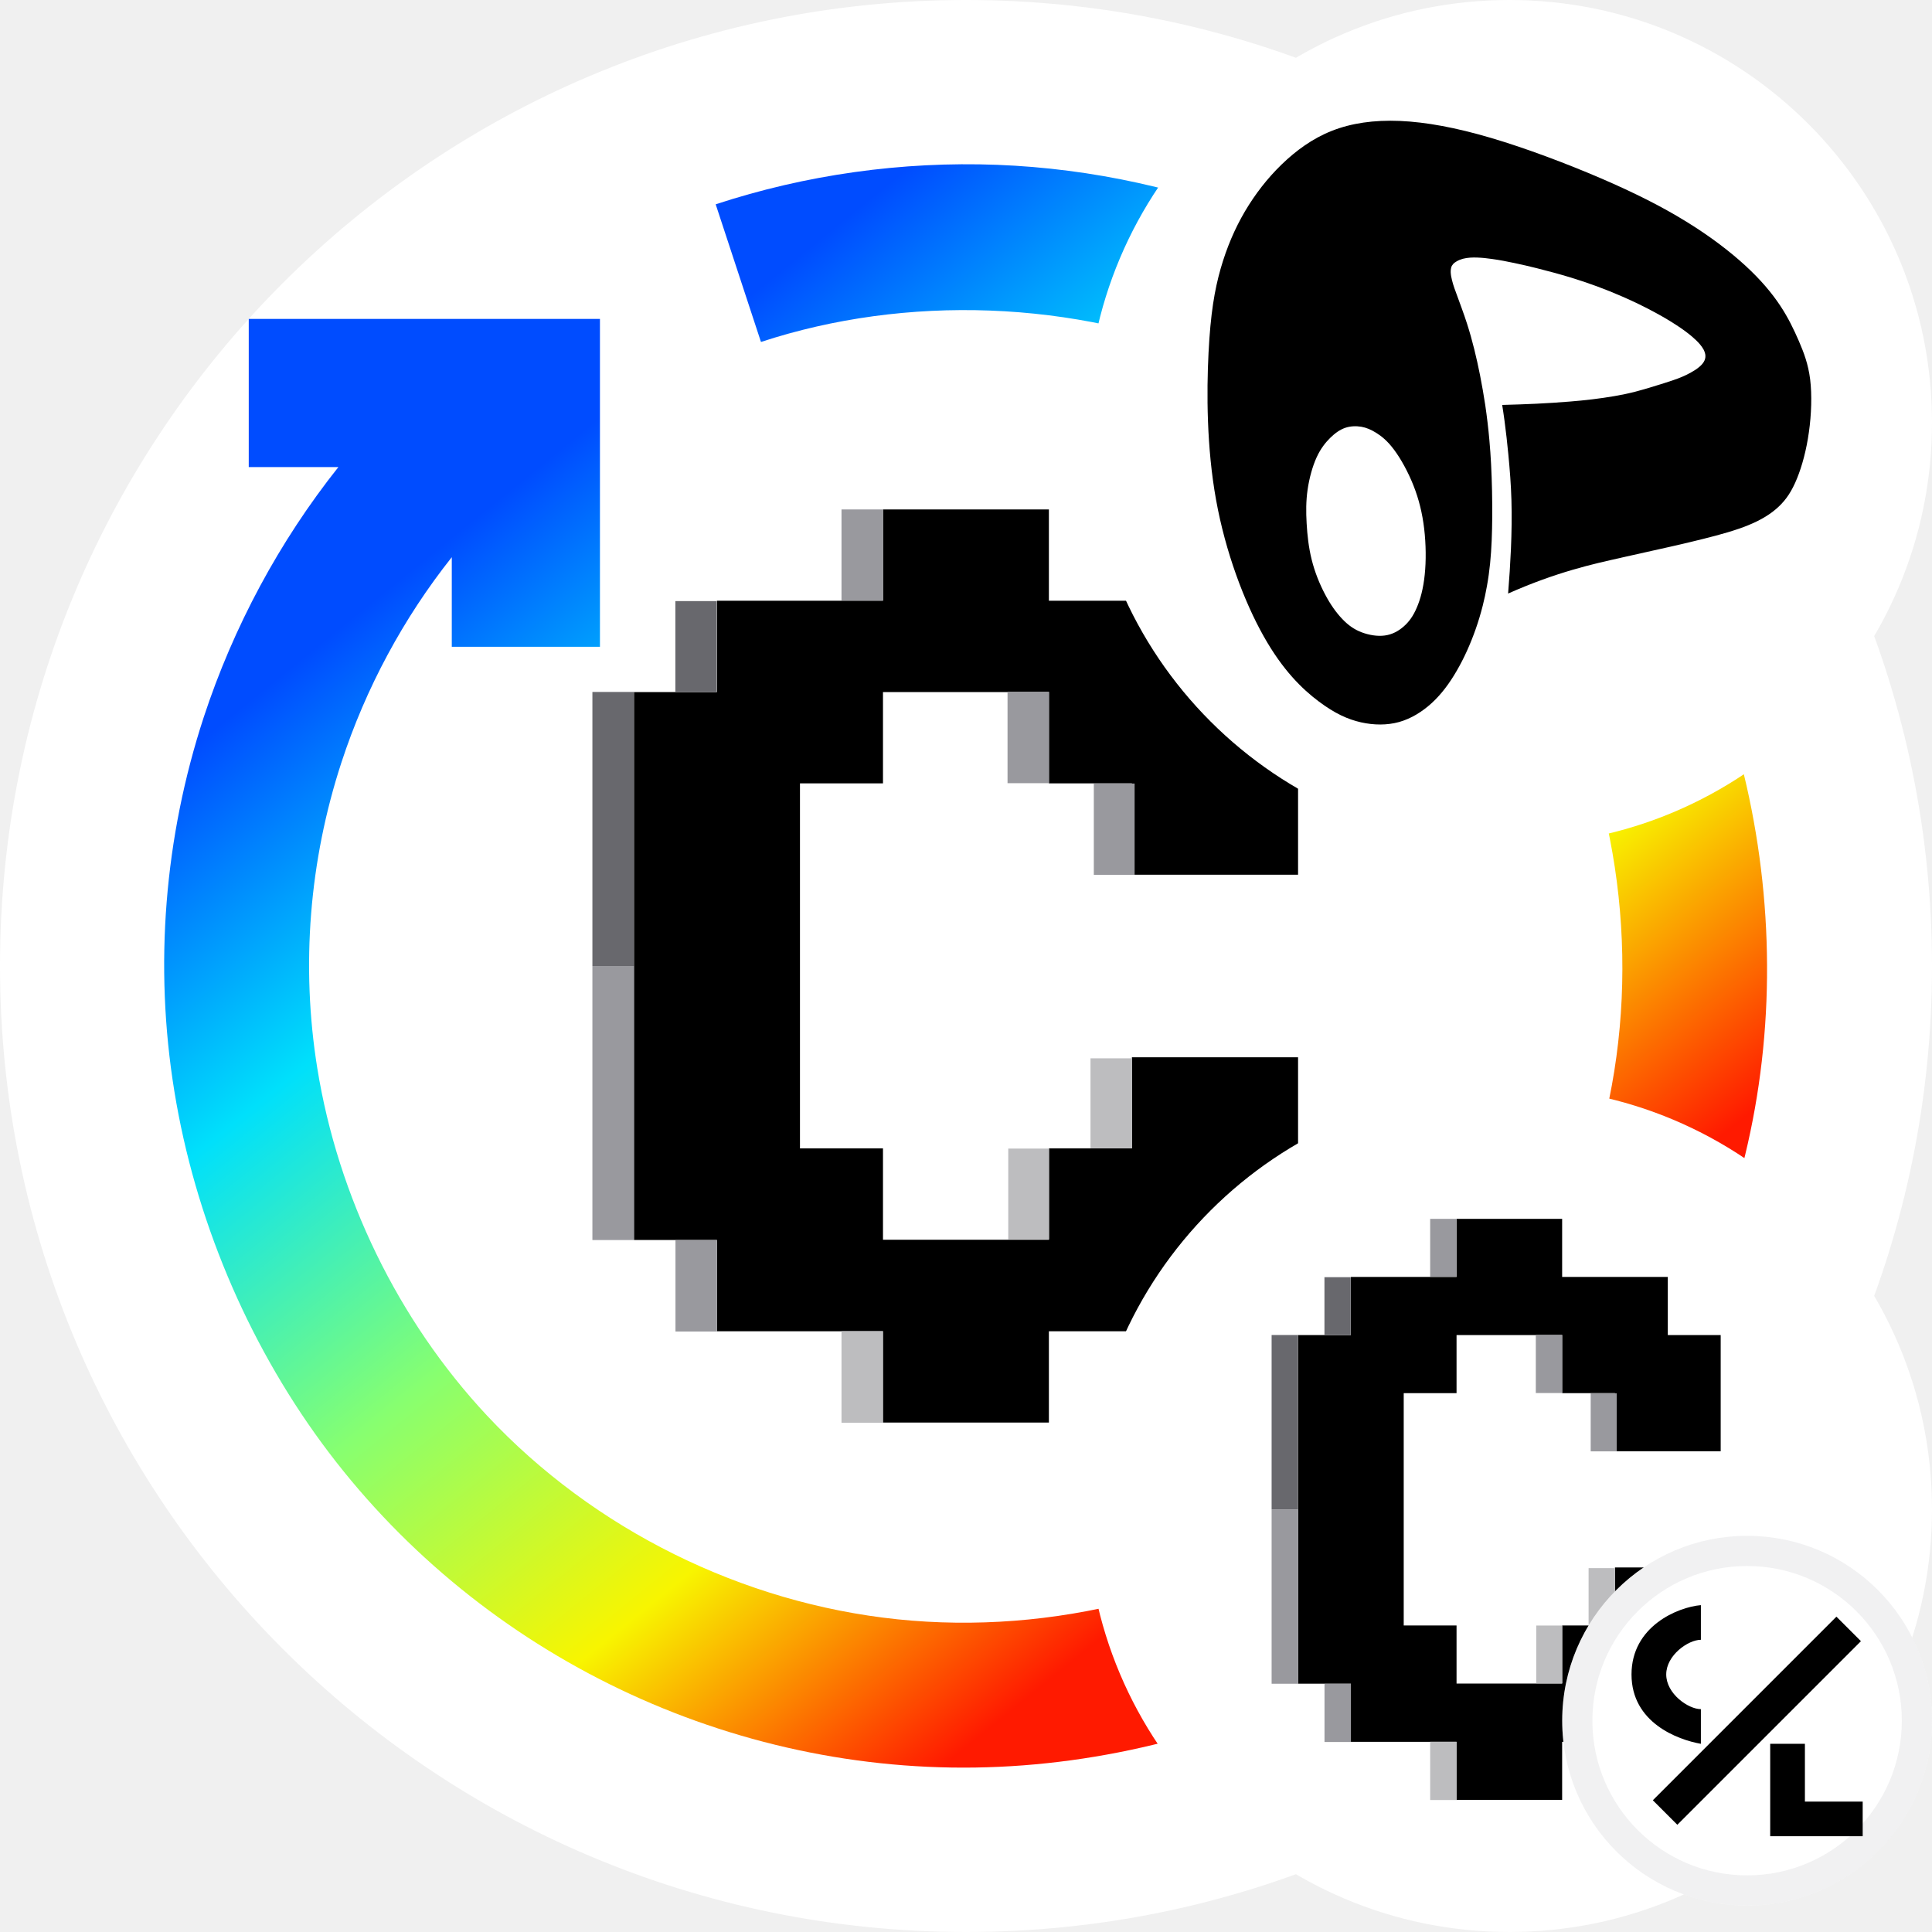
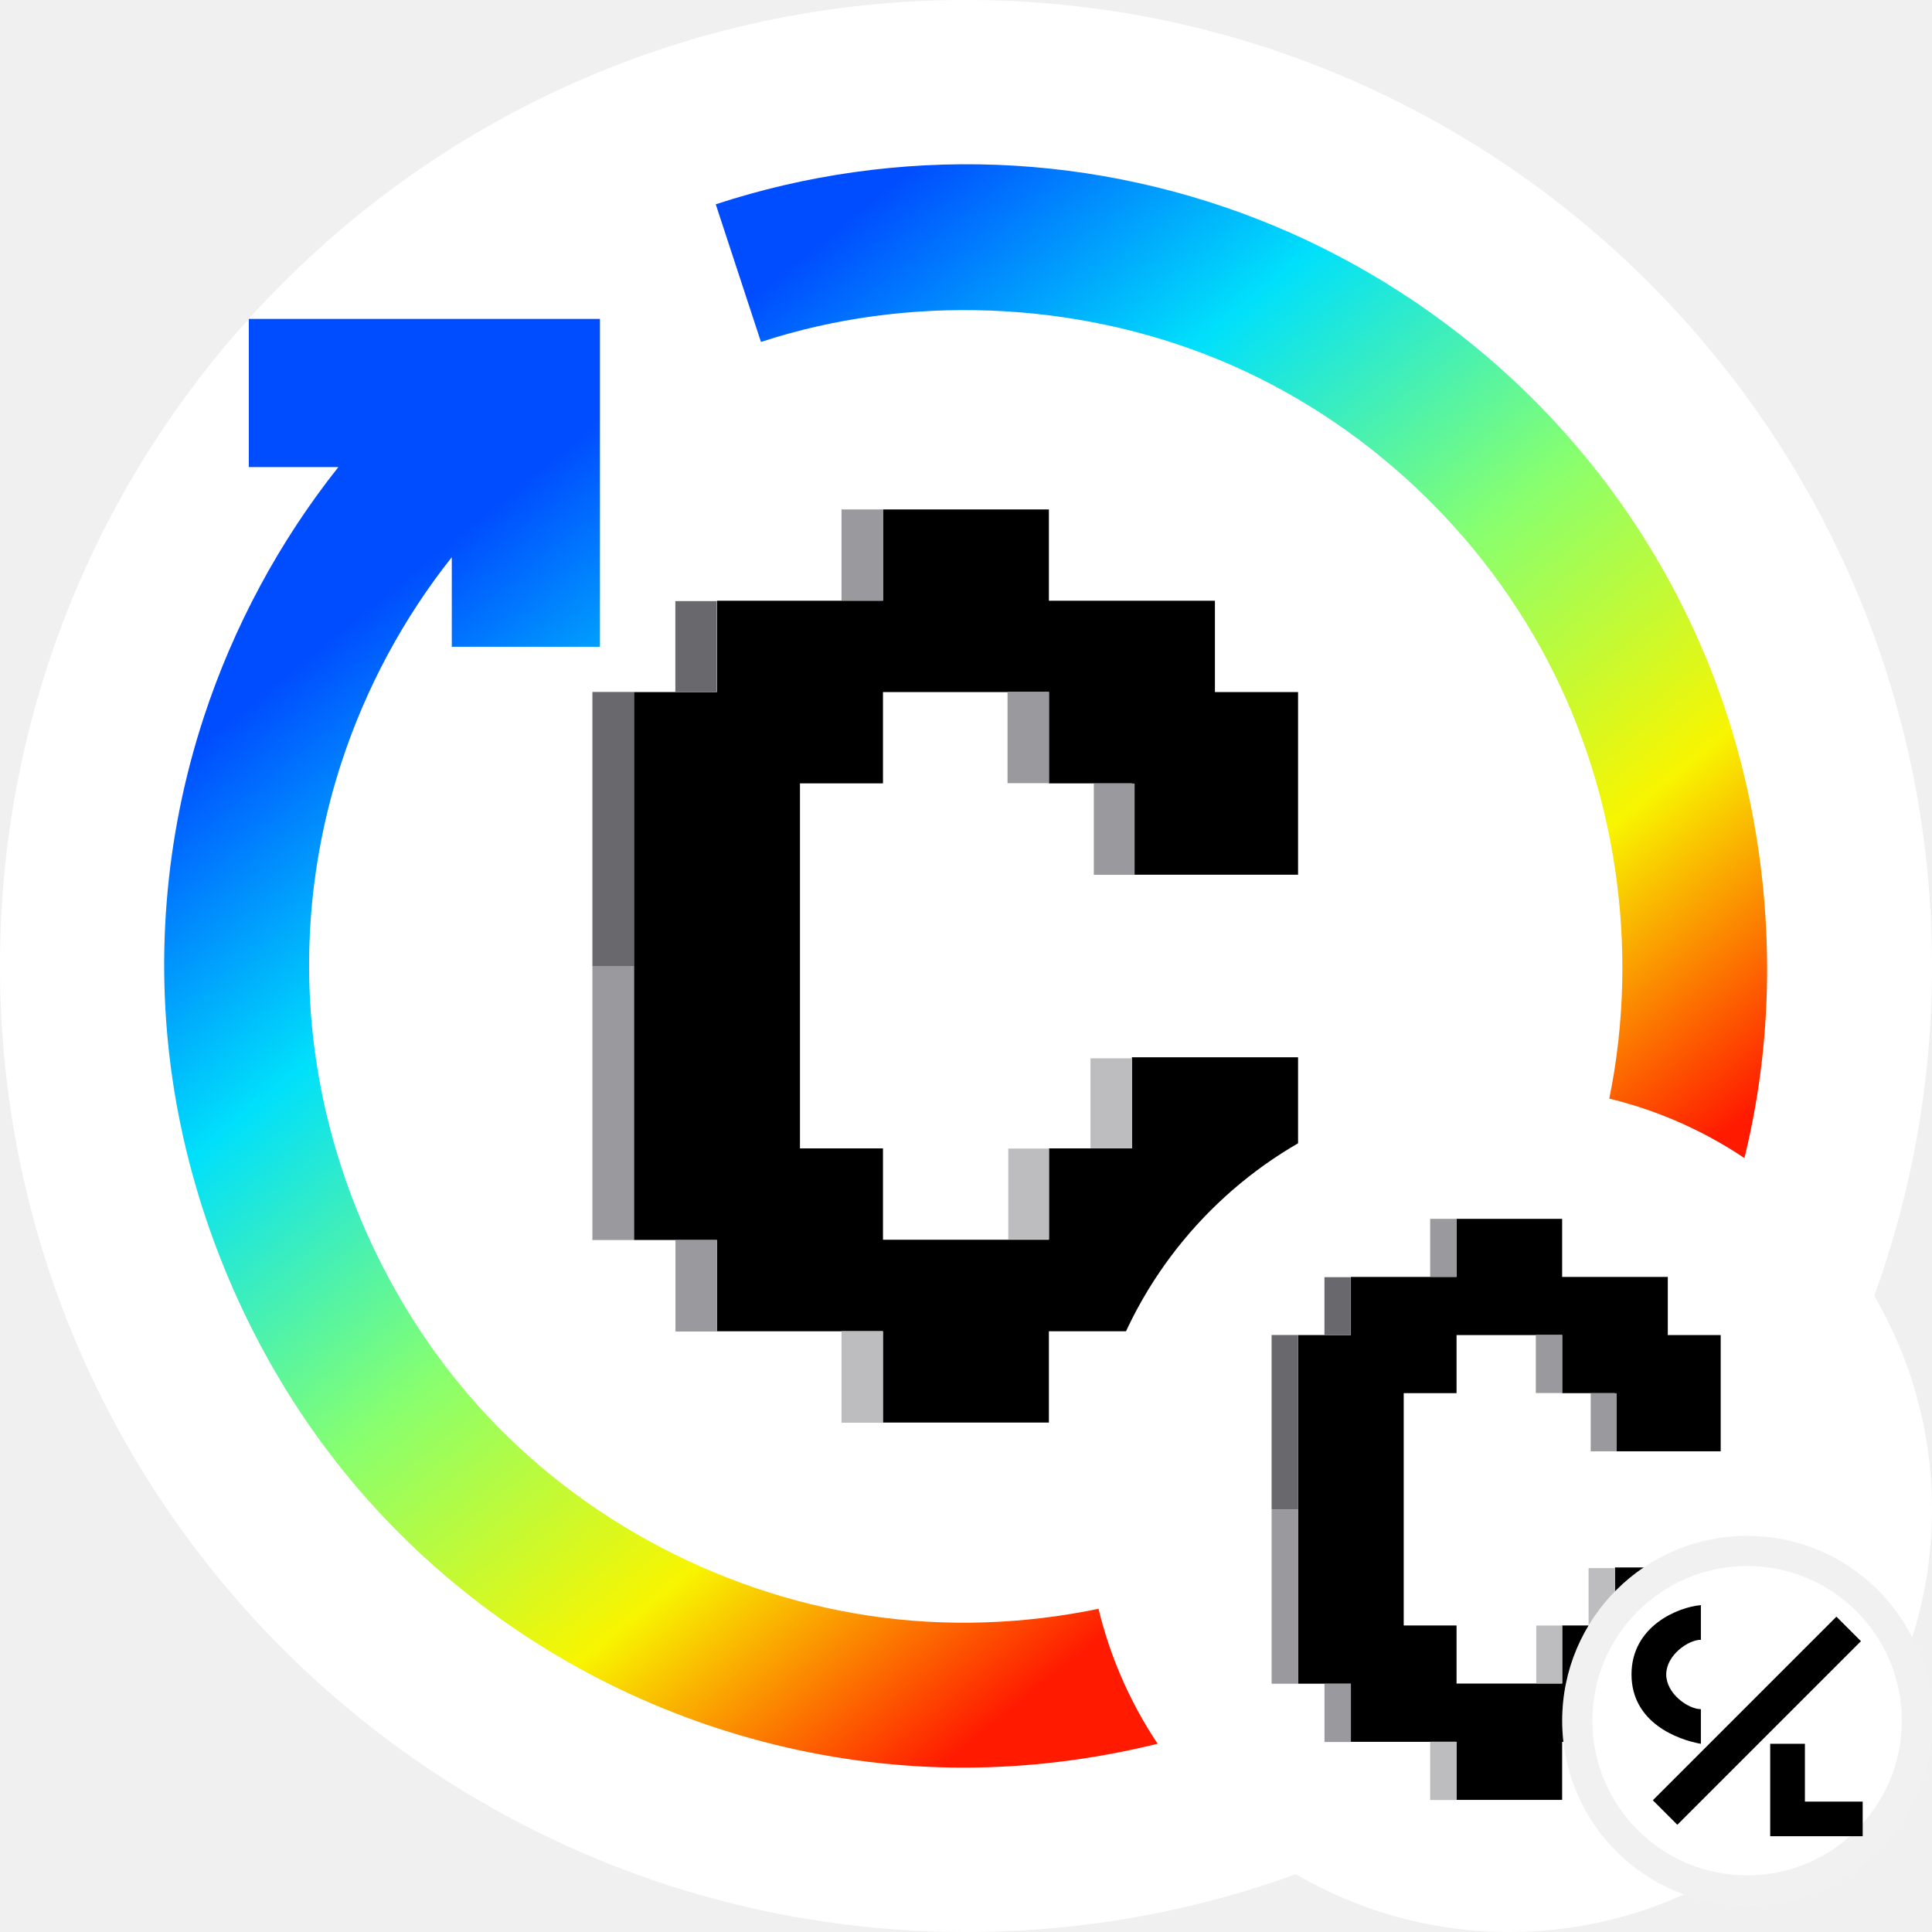
<svg xmlns="http://www.w3.org/2000/svg" width="32" height="32" viewBox="0 0 32 32" fill="none">
  <path d="M0 16C0 7.163 7.163 0 16 0V0C24.837 0 32 7.163 32 16V16C32 24.837 24.837 32 16 32V32C7.163 32 0 24.837 0 16V16Z" fill="white" />
  <g clip-path="url(#clip0_144_590592)">
    <path d="M27 16C27 22.075 22.075 27 16 27C9.925 27 5 22.075 5 16C5 9.925 9.925 5 16 5C22.075 5 27 9.925 27 16Z" fill="white" />
    <path d="M21.5 14.488V11.463H20.123V9.95H17.373V8.438H14.625V9.95H11.875V11.463H10.5V20.538H11.875V22.05H14.623V23.562H17.373V22.05H20.123V20.538H21.5V17.512H18.748V19.021H17.373V20.534H14.625V19.021H13.25V12.975H14.625V11.463H17.373V12.975H18.748V14.488H21.5Z" fill="black" />
    <path fill-rule="evenodd" clip-rule="evenodd" d="M11.871 9.956H11.186V11.461H11.871V9.956ZM10.5 11.461H9.812V16H10.5V11.461Z" fill="#68686D" />
    <path fill-rule="evenodd" clip-rule="evenodd" d="M13.938 8.438H14.625V9.946H13.938V8.438ZM16.688 12.972H17.375V11.457H16.688V12.972ZM18.793 14.49H18.117V12.978H18.793L18.793 14.49Z" fill="#99999E" />
    <path fill-rule="evenodd" clip-rule="evenodd" d="M18.75 19.019H18.062L18.062 17.529H18.75V19.019ZM16.7 20.528H17.376V19.024H16.7L16.7 20.528ZM13.938 23.565H14.625V22.048H13.938V23.565Z" fill="#BDBDBF" />
    <path fill-rule="evenodd" clip-rule="evenodd" d="M10.5 16H9.812V20.539H10.5V16ZM11.875 22.054H11.188V20.542H11.875V22.054Z" fill="#99999E" />
  </g>
-   <path fill-rule="evenodd" clip-rule="evenodd" d="M11.854 3.384C13.345 2.894 14.938 2.67 16.516 2.73C18.094 2.791 19.658 3.136 21.113 3.744C22.568 4.352 23.915 5.223 25.067 6.298C26.591 7.719 27.775 9.498 28.485 11.487C29.195 13.476 29.431 15.676 29.157 17.771C28.884 19.866 28.1 21.855 26.914 23.566C25.728 25.277 24.14 26.708 22.274 27.7C20.409 28.692 18.266 29.244 16.154 29.276C14.041 29.308 11.959 28.82 10.095 27.895C8.23 26.97 6.583 25.606 5.332 23.904C4.081 22.201 3.227 20.159 2.888 18.075C2.549 15.991 2.725 13.865 3.374 11.881C3.866 10.382 4.628 8.964 5.605 7.736H4.12V5.282H9.937V10.713H7.483V9.229C6.683 10.236 6.058 11.397 5.656 12.626C5.124 14.251 4.981 15.995 5.256 17.697C5.598 19.814 6.589 21.865 8.066 23.446C9.834 25.336 12.299 26.554 14.866 26.821C17.432 27.087 20.099 26.403 22.217 24.929C24.335 23.454 25.905 21.19 26.542 18.69C27.179 16.189 26.884 13.452 25.735 11.142C24.586 8.832 22.583 6.948 20.189 5.959C17.794 4.969 15.007 4.874 12.604 5.664L11.854 3.384Z" fill="url(#paint0_linear_144_590592)" />
-   <circle cx="25" cy="7" r="7" fill="white" />
-   <path fill-rule="evenodd" clip-rule="evenodd" d="M25.445 6.687C25.257 6.696 25.069 6.702 24.881 6.707C24.895 6.793 24.907 6.879 24.919 6.965C24.944 7.152 24.965 7.34 24.983 7.528C24.995 7.654 25.006 7.78 25.015 7.906C25.024 8.031 25.03 8.156 25.034 8.281C25.042 8.551 25.037 8.821 25.026 9.091C25.015 9.338 24.999 9.585 24.979 9.831C25.782 9.474 26.394 9.339 26.851 9.238L26.857 9.236C27.595 9.073 27.924 8.998 28.214 8.925C28.503 8.853 28.751 8.783 28.957 8.699C29.164 8.615 29.328 8.516 29.457 8.395C29.587 8.274 29.681 8.13 29.764 7.925C29.848 7.719 29.92 7.453 29.961 7.158C30.003 6.864 30.013 6.541 29.982 6.285C29.95 6.029 29.877 5.84 29.795 5.649C29.712 5.459 29.621 5.266 29.485 5.061C29.348 4.855 29.166 4.636 28.908 4.399C28.65 4.162 28.317 3.908 27.924 3.667C27.531 3.425 27.077 3.195 26.515 2.953C25.952 2.711 25.28 2.457 24.698 2.285C24.115 2.113 23.62 2.022 23.187 2.003C22.754 1.985 22.382 2.04 22.06 2.167C21.738 2.294 21.465 2.495 21.227 2.725C20.99 2.955 20.789 3.215 20.62 3.501C20.452 3.787 20.318 4.1 20.217 4.452C20.117 4.804 20.05 5.194 20.017 5.846C19.984 6.499 19.985 7.412 20.142 8.28C20.298 9.147 20.61 9.969 20.929 10.536C21.247 11.103 21.571 11.414 21.841 11.617C22.111 11.82 22.326 11.915 22.542 11.964C22.757 12.012 22.973 12.014 23.173 11.959C23.372 11.903 23.555 11.79 23.714 11.645C23.873 11.499 24.007 11.32 24.127 11.112C24.248 10.905 24.355 10.667 24.44 10.425C24.486 10.296 24.525 10.164 24.559 10.031C24.586 9.924 24.609 9.817 24.628 9.709C24.651 9.583 24.668 9.457 24.681 9.33C24.693 9.205 24.702 9.08 24.707 8.954C24.712 8.828 24.715 8.702 24.716 8.576C24.718 8.28 24.712 7.984 24.697 7.688C24.69 7.556 24.681 7.423 24.669 7.291C24.652 7.098 24.629 6.905 24.601 6.713C24.576 6.548 24.547 6.383 24.515 6.219C24.457 5.928 24.388 5.638 24.297 5.356C24.271 5.275 24.243 5.195 24.214 5.115C24.19 5.047 24.165 4.98 24.14 4.912C24.123 4.865 24.106 4.819 24.089 4.772C24.074 4.728 24.06 4.684 24.049 4.638C24.038 4.596 24.03 4.552 24.028 4.507C24.028 4.496 24.028 4.484 24.029 4.472C24.03 4.46 24.032 4.448 24.035 4.436C24.038 4.425 24.042 4.413 24.047 4.403C24.053 4.393 24.06 4.383 24.068 4.374C24.084 4.355 24.106 4.341 24.128 4.328C24.16 4.309 24.195 4.296 24.231 4.286C24.308 4.266 24.39 4.263 24.47 4.266C24.552 4.269 24.634 4.278 24.716 4.29C24.84 4.307 24.962 4.331 25.085 4.357C25.209 4.383 25.334 4.412 25.457 4.443C25.645 4.49 25.833 4.541 26.018 4.597C26.309 4.686 26.595 4.791 26.873 4.913C27.064 4.996 27.251 5.087 27.434 5.187C27.557 5.254 27.677 5.325 27.794 5.403C27.873 5.455 27.95 5.511 28.022 5.572C28.07 5.613 28.117 5.656 28.158 5.705C28.169 5.718 28.18 5.732 28.19 5.747C28.2 5.762 28.209 5.777 28.218 5.792C28.226 5.808 28.233 5.825 28.238 5.842C28.243 5.859 28.247 5.876 28.247 5.894C28.248 5.911 28.245 5.929 28.241 5.945C28.236 5.962 28.23 5.977 28.221 5.992C28.202 6.024 28.176 6.051 28.148 6.075C28.105 6.112 28.057 6.142 28.008 6.169C27.961 6.196 27.913 6.219 27.864 6.24C27.816 6.261 27.766 6.279 27.716 6.296C27.664 6.314 27.613 6.331 27.561 6.347C27.484 6.372 27.406 6.396 27.328 6.419C27.25 6.442 27.171 6.465 27.092 6.486C26.976 6.516 26.857 6.541 26.739 6.561C26.617 6.582 26.496 6.599 26.374 6.614C26.25 6.629 26.126 6.641 26.002 6.651C25.817 6.666 25.631 6.678 25.445 6.687ZM22.279 7.087C22.365 7.057 22.46 7.054 22.546 7.068C22.631 7.083 22.707 7.115 22.794 7.169C22.882 7.224 22.98 7.301 23.09 7.449C23.201 7.597 23.323 7.817 23.412 8.043C23.502 8.27 23.559 8.504 23.589 8.759C23.619 9.014 23.622 9.29 23.598 9.518C23.575 9.746 23.526 9.927 23.466 10.065C23.407 10.204 23.337 10.3 23.25 10.376C23.163 10.453 23.058 10.51 22.936 10.526C22.813 10.543 22.673 10.518 22.553 10.473C22.433 10.427 22.334 10.359 22.235 10.255C22.135 10.152 22.035 10.012 21.946 9.842C21.856 9.672 21.776 9.473 21.726 9.271C21.675 9.068 21.653 8.862 21.642 8.669C21.631 8.477 21.631 8.298 21.658 8.11C21.685 7.922 21.739 7.724 21.807 7.576C21.875 7.427 21.956 7.328 22.035 7.25C22.115 7.172 22.193 7.117 22.279 7.087Z" fill="black" />
+   <path fill-rule="evenodd" clip-rule="evenodd" d="M11.855 3.384C13.345 2.894 14.938 2.67 16.516 2.73C18.095 2.791 19.658 3.136 21.113 3.744C22.569 4.352 23.915 5.223 25.068 6.298C26.592 7.719 27.775 9.498 28.485 11.487C29.195 13.476 29.432 15.676 29.158 17.771C28.884 19.866 28.1 21.855 26.914 23.566C25.728 25.277 24.14 26.708 22.275 27.7C20.41 28.692 18.267 29.244 16.154 29.276C14.042 29.308 11.96 28.82 10.095 27.895C8.231 26.97 6.584 25.606 5.333 23.904C4.082 22.201 3.227 20.159 2.888 18.075C2.549 15.991 2.725 13.865 3.375 11.881C3.866 10.382 4.628 8.964 5.605 7.736H4.121V5.282H9.937V10.713H7.483V9.229C6.683 10.236 6.059 11.397 5.657 12.626C5.124 14.251 4.981 15.995 5.257 17.697C5.599 19.814 6.589 21.865 8.067 23.446C9.834 25.336 12.3 26.554 14.866 26.821C17.432 27.087 20.099 26.403 22.218 24.929C24.336 23.454 25.905 21.19 26.542 18.69C27.179 16.189 26.884 13.452 25.735 11.142C24.587 8.832 22.584 6.948 20.189 5.959C17.795 4.969 15.008 4.874 12.604 5.664L11.855 3.384Z" fill="url(#paint0_linear_144_590592)" />
  <path d="M32 25C32 28.866 28.866 32 25 32C21.134 32 18 28.866 18 25C18 21.134 21.134 18 25 18C28.866 18 32 21.134 32 25Z" fill="white" />
  <path d="M28.5 24.038V22.113H27.624V21.15H25.874V20.188H24.125V21.15H22.375V22.113H21.5V27.887H22.375V28.85H24.124V29.812H25.874V28.85H27.624V27.887H28.5V25.962H26.749V26.923H25.874V27.885H24.125V26.923H23.25V23.075H24.125V22.113H25.874V23.075H26.749V24.038H28.5Z" fill="black" />
  <path fill-rule="evenodd" clip-rule="evenodd" d="M22.372 21.154H21.937V22.112H22.372V21.154ZM21.5 22.112H21.062V25H21.5V22.112Z" fill="#68686D" />
  <path fill-rule="evenodd" clip-rule="evenodd" d="M23.688 20.188H24.125V21.147H23.688V20.188ZM25.438 23.073H25.875V22.109H25.438V23.073ZM26.778 24.039H26.347V23.077H26.778L26.778 24.039Z" fill="#99999E" />
  <path fill-rule="evenodd" clip-rule="evenodd" d="M26.75 26.921H26.312L26.312 25.973H26.75V26.921ZM25.445 27.881H25.876V26.924H25.445L25.445 27.881ZM23.688 29.814H24.125V28.849H23.688V29.814Z" fill="#BDBDBF" />
  <path fill-rule="evenodd" clip-rule="evenodd" d="M21.5 25H21.062V27.888H21.5V25ZM22.375 28.853H21.938V27.89H22.375V28.853Z" fill="#99999E" />
  <g clip-path="url(#clip1_144_590592)">
    <path d="M32 28.5C32 30.191 30.629 31.562 28.938 31.562C27.246 31.562 25.875 30.191 25.875 28.5C25.875 26.809 27.246 25.438 28.938 25.438C30.629 25.438 32 26.809 32 28.5Z" fill="white" />
    <path d="M31.75 28.5C31.75 30.053 30.491 31.312 28.938 31.312C27.384 31.312 26.125 30.053 26.125 28.5C26.125 26.947 27.384 25.688 28.938 25.688C30.491 25.688 31.75 26.947 31.75 28.5Z" stroke="#BDBDBF" stroke-opacity="0.2" stroke-width="0.5" />
    <path fill-rule="evenodd" clip-rule="evenodd" d="M28.172 26.586V27.16C27.963 27.16 27.598 27.415 27.598 27.734C27.598 28.054 27.963 28.309 28.172 28.309V28.883C27.789 28.816 27.023 28.533 27.023 27.734C27.023 26.936 27.789 26.619 28.172 26.586ZM29.895 28.883H29.32V30.414H30.852V29.84H29.895V28.883ZM30.823 27.183L30.417 26.777L27.376 29.818L27.782 30.224L30.823 27.183Z" fill="black" />
  </g>
  <defs>
-     <linearGradient id="paint0_linear_144_590592" x1="2.043" y1="13.297" x2="15.222" y2="29.576" gradientUnits="userSpaceOnUse">
+     <linearGradient id="paint0_linear_144_590592" x1="2.044" y1="13.297" x2="15.222" y2="29.576" gradientUnits="userSpaceOnUse">
      <stop stop-color="#004CFF" />
      <stop offset="0.252" stop-color="#00E0FB" />
      <stop offset="0.506" stop-color="#87FF70" />
      <stop offset="0.755" stop-color="#F8F500" />
      <stop offset="1" stop-color="#FF1A00" />
    </linearGradient>
    <clipPath id="clip0_144_590592">
      <rect width="22" height="22" fill="white" transform="translate(5 5)" />
    </clipPath>
    <clipPath id="clip1_144_590592">
      <rect width="6.125" height="6.125" fill="white" transform="translate(25.875 25.4375)" />
    </clipPath>
  </defs>
</svg>
